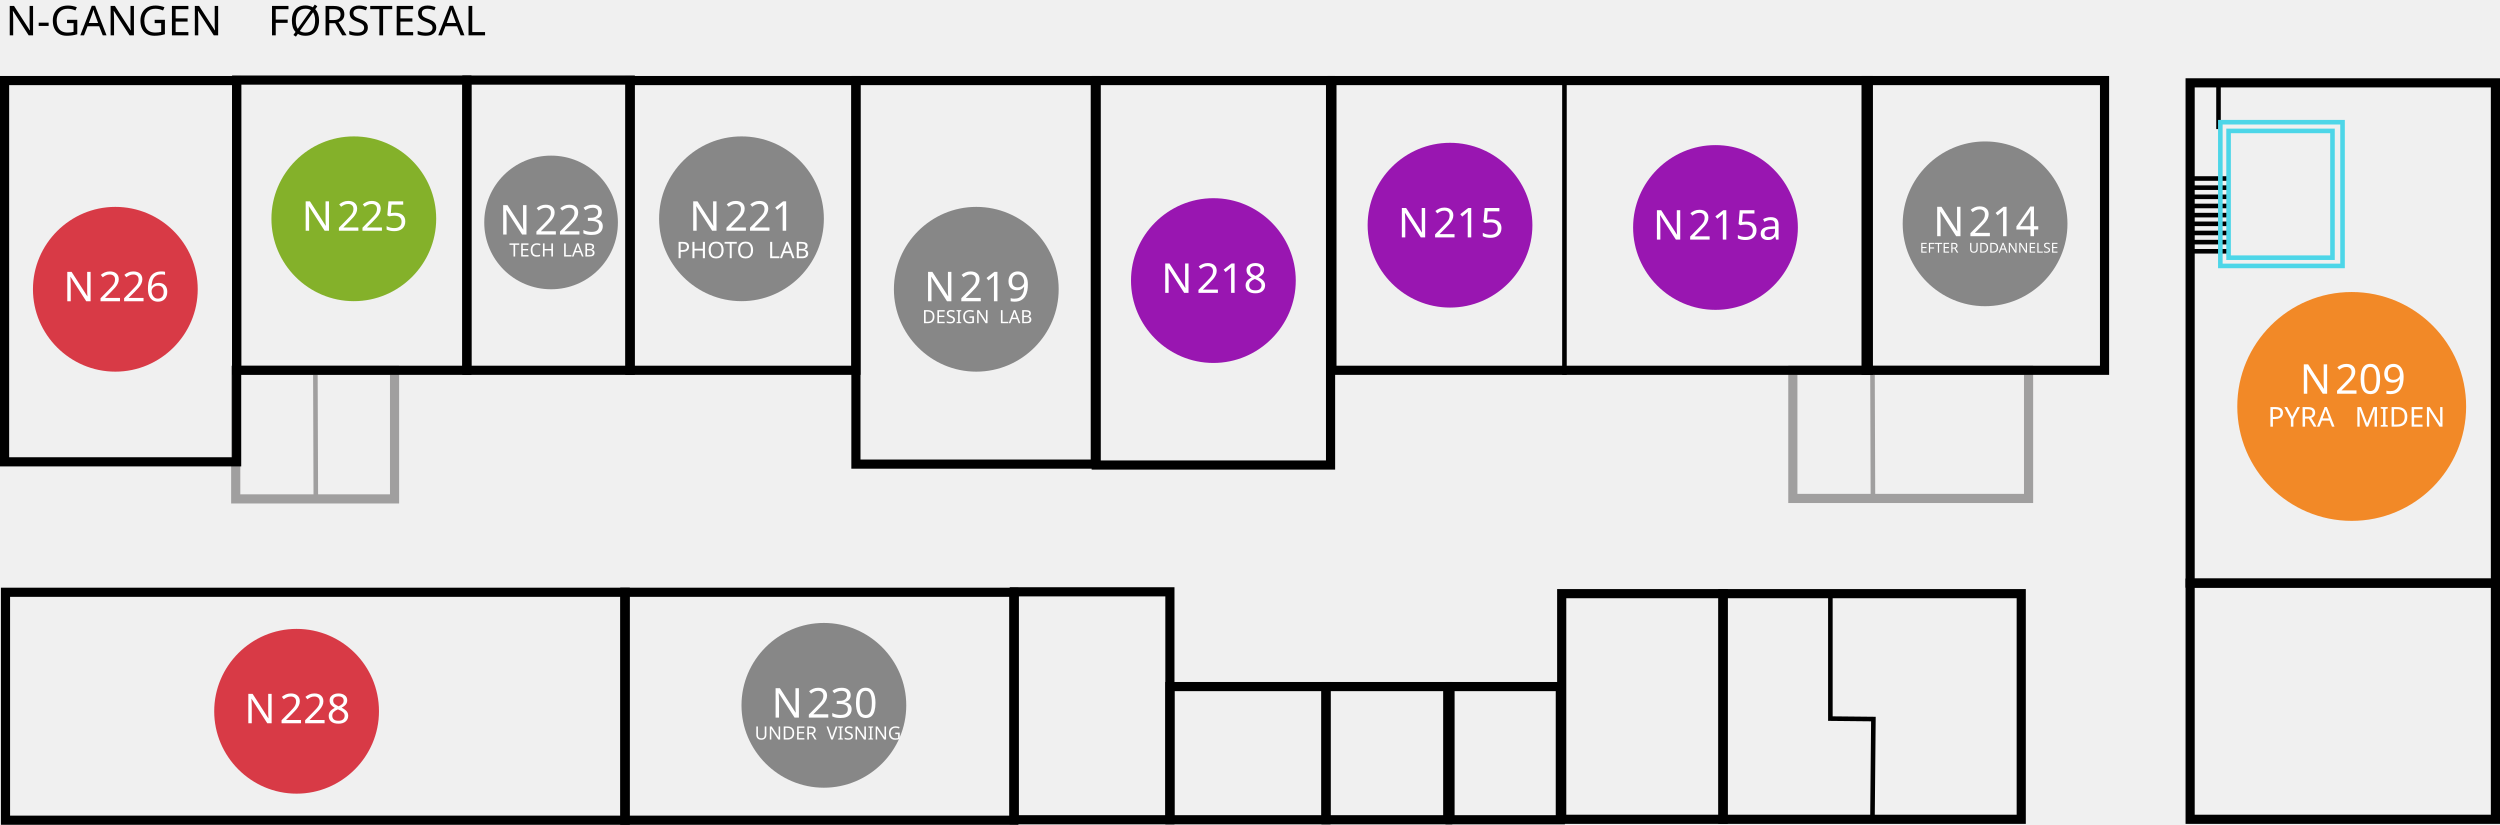
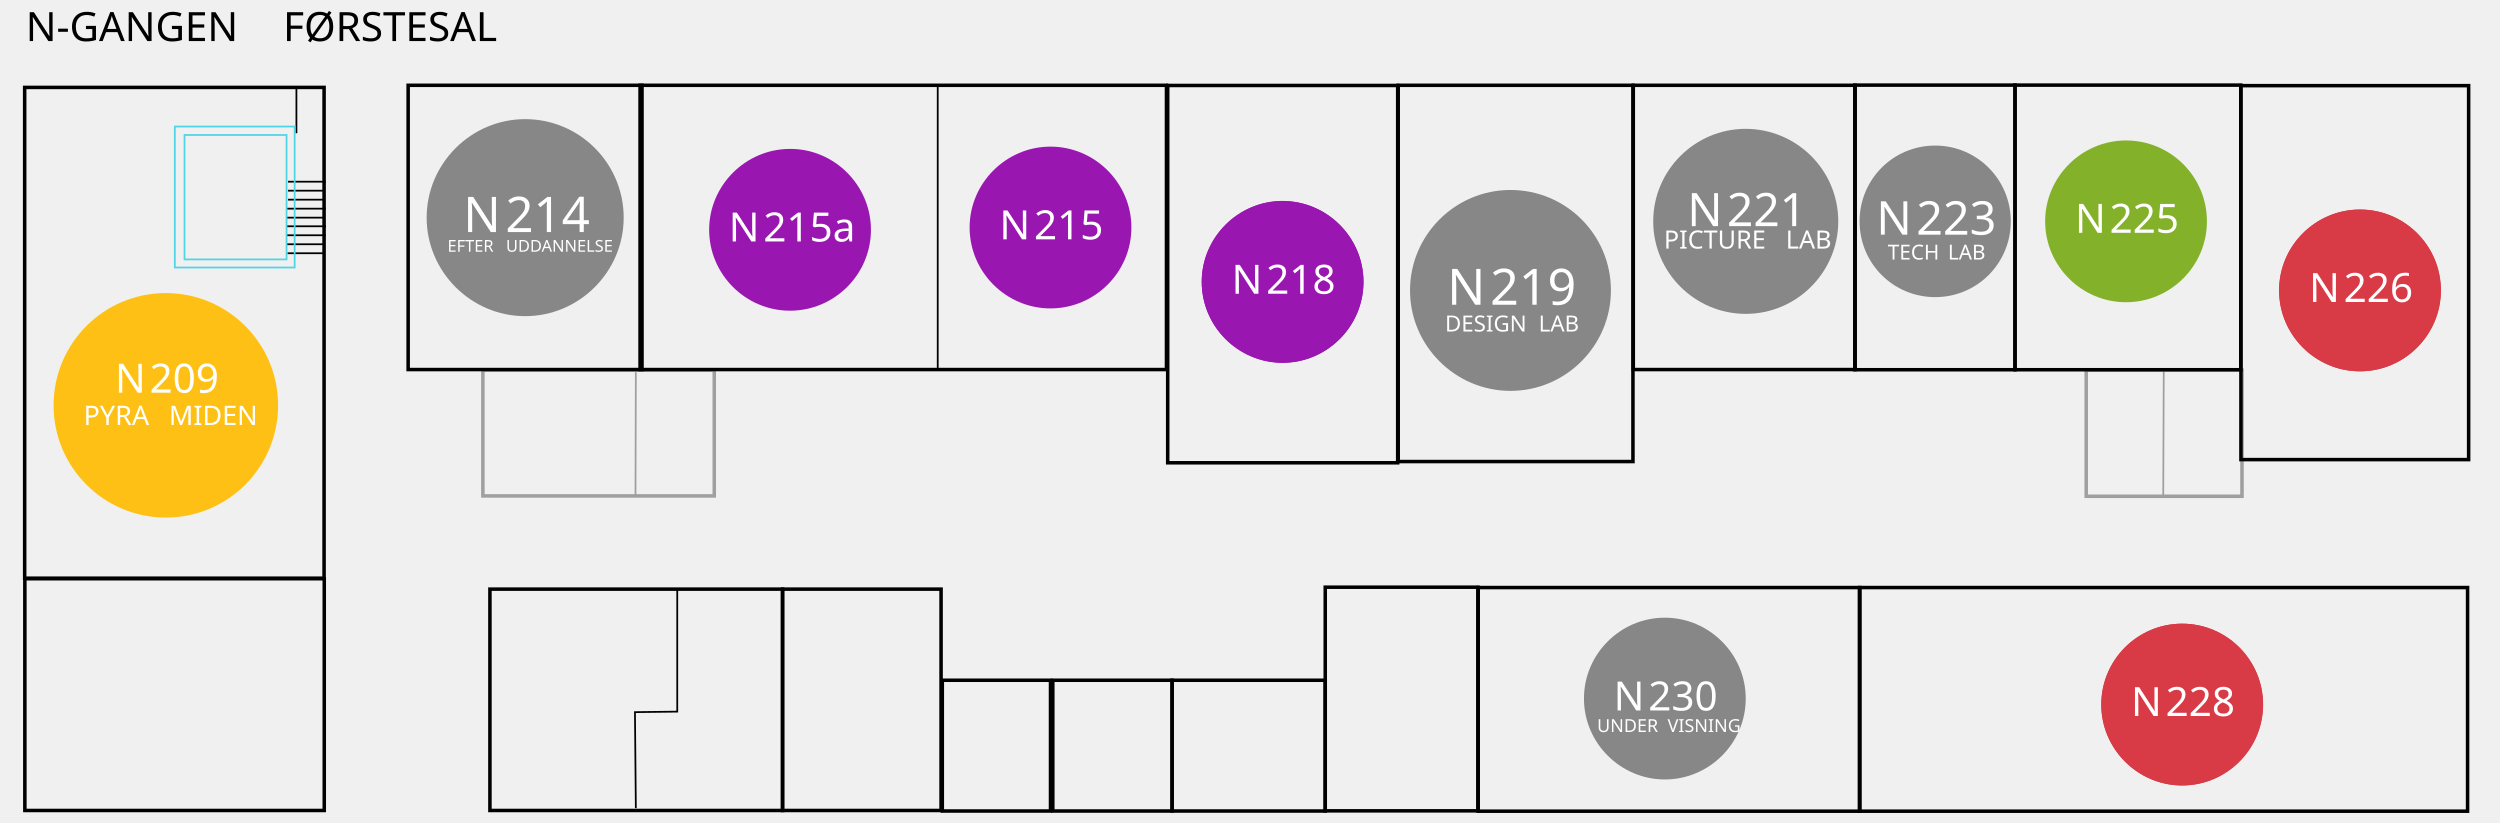
- <svg xmlns="http://www.w3.org/2000/svg" version="1.1" x="0px" y="0px" viewBox="0 0 546.2 180.2" style="enable-background:new 0 0 546.2 180.2;" xml:space="preserve">
+ <svg xmlns="http://www.w3.org/2000/svg" version="1.1" x="0px" y="0px" viewBox="0 0 1418.6 466.8" style="enable-background:new 0 0 1418.6 466.8;" xml:space="preserve">
  <style type="text/css">
- 	.st0{fill:none;stroke:#A09F9F;stroke-width:2;stroke-miterlimit:10;}
- 	.st1{fill:none;stroke:#A09F9F;stroke-miterlimit:10;}
- 	.st2{fill:none;stroke:#000000;stroke-width:2;stroke-miterlimit:10;}
- 	.st3{fill:none;stroke:#000000;stroke-miterlimit:10;}
+ 	.st0{fill:none;stroke:#000000;stroke-miterlimit:10;}
+ 	.st1{fill:none;stroke:#A09F9F;stroke-width:2;stroke-miterlimit:10;}
+ 	.st2{fill:none;stroke:#A09F9F;stroke-miterlimit:10;}
+ 	.st3{fill:none;stroke:#000000;stroke-width:2;stroke-miterlimit:10;}
	.st4{fill:none;stroke:#4DD6E8;stroke-miterlimit:10;}
	.st5{fill:#878787;}
	.st6{fill:#FFFFFF;}
- 	.st7{font-family:'ArialMT';}
- 	.st8{font-size:9px;}
- 	.st9{font-size:4px;}
- 	.st10{fill:#f28927;}
- 	.st11{font-size:6px;}
- 	.st12{font-size:3px;}
- 	.st13{fill:#9916B1;}
- 	.st14{font-size:5px;}
- 	.st15{fill:#84B12A;}
- 	.st16{fill:#D83A46;}
+ 	.st7{font-family:'FrutigerLTStd-UltraBlack';}
+ 	.st8{font-size:26.466px;}
+ 	.st9{font-family:'FrutigerLTStd-Light';}
+ 	.st10{font-size:11.763px;}
+ 	.st11{fill:#FFC015;}
+ 	.st12{font-size:22.935px;}
+ 	.st13{font-size:15.29px;}
+ 	.st14{font-size:27.923px;}
+ 	.st15{font-size:9.308px;}
+ 	.st16{fill:#9916B1;}
+ 	.st17{font-size:10.193px;}
+ 	.st18{font-size:28.469px;}
+ 	.st19{font-size:12.653px;}
+ 	.st20{fill:#84B12A;}
+ 	.st21{fill:#D83A46;}
+ 	.st22{font-size:26.22px;}
+ 	.st23{font-size:14.309px;}
</style>
  <g id="Layer_1">
-     <g id="FØRSTESAL">
-       <g id="FØRSTESAL-KORT">
-         <rect x="51.5" y="80.9" class="st0" width="34.7" height="28.1" />
-         <line class="st1" x1="68.9" y1="80.6" x2="69" y2="109.1" />
-         <rect x="391.7" y="80.9" class="st0" width="51.5" height="28" />
-         <line class="st1" x1="409.1" y1="81.4" x2="409.2" y2="109.1" />
-         <rect x="1.2" y="129.4" class="st2" width="135.4" height="49.8" />
-         <rect x="478.5" y="18.1" class="st2" width="66.7" height="109.3" />
-         <rect x="407.7" y="17.6" class="st2" width="52.1" height="63.3" />
-         <rect x="291" y="17.6" class="st2" width="117.2" height="63.3" />
-         <rect x="239.5" y="17.6" class="st2" width="51.2" height="84" />
-         <rect x="187" y="17.6" class="st2" width="52.3" height="83.8" />
-         <rect x="136.5" y="129.4" class="st2" width="85" height="49.8" />
-         <rect x="137.6" y="17.6" class="st2" width="49.4" height="63.3" />
-         <rect x="102" y="17.5" class="st2" width="35.7" height="63.4" />
-         <rect x="51.7" y="17.5" class="st2" width="50.3" height="63.4" />
-         <rect x="1" y="17.6" class="st2" width="50.7" height="83.3" />
-         <line class="st3" x1="478.5" y1="54.9" x2="486.7" y2="54.9" />
-         <line class="st3" x1="478.5" y1="52.9" x2="486.9" y2="52.9" />
-         <line class="st3" x1="478.2" y1="50.9" x2="486.9" y2="50.9" />
-         <line class="st3" x1="478.1" y1="48.9" x2="487" y2="48.9" />
-         <line class="st3" x1="478.5" y1="47" x2="486.9" y2="47" />
-         <line class="st3" x1="478.2" y1="45" x2="487" y2="45" />
-         <line class="st3" x1="478.5" y1="43" x2="486.6" y2="43" />
-         <line class="st3" x1="478.5" y1="41" x2="486.6" y2="41" />
-         <line class="st3" x1="478.2" y1="39" x2="486.6" y2="39" />
-         <line class="st3" x1="484.7" y1="17.9" x2="484.7" y2="28.2" />
-         <rect x="486.9" y="28.6" class="st4" width="22.7" height="27.7" />
-         <rect x="485.1" y="26.7" class="st4" width="26.7" height="31.4" />
-         <rect x="221.6" y="129.3" class="st2" width="34" height="49.8" />
-         <rect x="255.6" y="150" class="st2" width="34.1" height="29.1" />
-         <rect x="289.7" y="150" class="st2" width="26.6" height="29.1" />
-         <rect x="316.8" y="150" class="st2" width="24.1" height="29.1" />
-         <rect x="341.2" y="129.7" class="st2" width="35.3" height="49.3" />
-         <rect x="376.4" y="129.7" class="st2" width="65.2" height="49.3" />
-         <rect x="478.5" y="127.4" class="st2" width="66.7" height="51.6" />
+ </g>
+   <g id="Layer_2">
+     <g id="første_x5F_kort">
+       <line class="st0" x1="162.6" y1="133.5" x2="184.8" y2="133.5" />
+       <line class="st0" x1="162.4" y1="128.4" x2="185" y2="128.4" />
+       <line class="st0" x1="162.6" y1="123.5" x2="184" y2="123.5" />
+       <line class="st0" x1="162.4" y1="118.4" x2="184.8" y2="118.4" />
+       <line class="st0" x1="163.4" y1="113.3" x2="184" y2="113.3" />
+       <line class="st0" x1="163.4" y1="108.2" x2="184" y2="108.2" />
+       <line class="st0" x1="163.4" y1="103.1" x2="184.8" y2="103.1" />
+       <line class="st0" x1="168.2" y1="75.6" x2="168.2" y2="49.4" />
+       <g>
+         <line class="st0" x1="163.1" y1="143.7" x2="184" y2="143.7" />
+         <line class="st0" x1="162.6" y1="138.6" x2="184" y2="138.6" />
+         <rect x="1183.8" y="210" class="st1" width="88.4" height="71.6" />
+         <line class="st2" x1="1227.5" y1="281.8" x2="1227.8" y2="209.2" />
+         <rect x="274" y="210" class="st1" width="131.3" height="71.4" />
+         <line class="st2" x1="360.6" y1="281.8" x2="360.8" y2="211.2" />
+         <rect x="1055.1" y="333.4" class="st3" width="345.1" height="126.9" />
+         <rect x="14" y="49.6" class="st3" width="169.9" height="278.5" />
+         <rect x="231.6" y="48.4" class="st3" width="132.7" height="161.3" />
+         <rect x="363.2" y="48.4" class="st3" width="298.7" height="161.3" />
+         <rect x="662.6" y="48.5" class="st3" width="130.5" height="214.1" />
+         <rect x="793.4" y="48.4" class="st3" width="133.2" height="213.5" />
+         <rect x="838.8" y="333.4" class="st3" width="216.6" height="126.9" />
+         <rect x="926.8" y="48.4" class="st3" width="125.9" height="161.3" />
+         <rect x="1052.5" y="48.3" class="st3" width="90.9" height="161.5" />
+         <rect x="1143.4" y="48.3" class="st3" width="128.1" height="161.5" />
+         <rect x="1271.6" y="48.6" class="st3" width="129.2" height="212.2" />
+         <rect x="104.7" y="76.6" class="st4" width="57.9" height="70.6" />
+         <rect x="99.2" y="71.8" class="st4" width="68" height="80" />
+         <rect x="752" y="333.2" class="st3" width="86.6" height="126.9" />
+         <rect x="665.1" y="386" class="st3" width="86.9" height="74.2" />
+         <rect x="597.4" y="386" class="st3" width="67.7" height="74.2" />
+         <rect x="534.7" y="386" class="st3" width="61.4" height="74.2" />
+         <rect x="444" y="334.3" class="st3" width="90" height="125.6" />
+         <rect x="278" y="334.3" class="st3" width="166.1" height="125.6" />
+         <rect x="14.1" y="328.4" class="st3" width="169.9" height="131.5" />
        <g>
-           <path class="st5" d="M135,48.6c0,8.1-6.5,14.6-14.6,14.6s-14.6-6.5-14.6-14.6S112.3,34,120.4,34C128.5,34,135,40.5,135,48.6z" />
-           <text transform="matrix(1 0 0 1 109.0555 51.2405)" class="st6 st7 st8">N</text>
-           <text transform="matrix(1 0 0 1 116.7555 51.2405)" class="st6 st7 st8">223</text>
-           <text transform="matrix(1 0 0 1 111.2555 56.0405)" class="st6 st7 st9">TECH</text>
-           <text transform="matrix(1 0 0 1 122.8555 56.0405)" class="st6 st7 st9">LAB</text>
+           <path class="st5" d="M1141,125.6c0,23.8-19.1,43-42.9,43s-42.9-19.1-42.9-43s19.1-43,42.9-43C1121.8,82.6,1141,101.8,1141,125.6      z" />
+           <text transform="matrix(1 0 0 1 1064.732 133.1597)" class="st6 st7 st8">N</text>
+           <text transform="matrix(1 0 0 1 1087.375 133.1597)" class="st6 st9 st8">223</text>
+           <text transform="matrix(1 0 0 1 1071.201 147.2749)" class="st6 st7 st10">TECH</text>
+           <text transform="matrix(1 0 0 1 1105.312 147.2749)" class="st6 st9 st10">LAB</text>
        </g>
        <g>
-           <circle class="st10" cx="513.8" cy="88.8" r="25" />
-           <text transform="matrix(1 0 0 1 502.4608 86.017)" class="st6 st7 st8">N</text>
-           <text transform="matrix(1 0 0 1 510.1608 86.017)" class="st6 st7 st8">209</text>
-           <text transform="matrix(1 0 0 1 495.4608 93.217)" class="st6 st7 st11">PYRA</text>
-           <text transform="matrix(1 0 0 1 514.4608 93.217)" class="st6 st7 st11">MIDEN</text>
+           <circle class="st11" cx="94.1" cy="230" r="63.7" />
+           <text transform="matrix(1 0 0 1 65.2583 222.8257)" class="st6 st7 st12">N</text>
+           <text transform="matrix(1 0 0 1 84.8813 222.8257)" class="st6 st9 st12">209</text>
+           <text transform="matrix(1 0 0 1 47.4204 241.1733)" class="st6 st7 st13">PYRA</text>
+           <text transform="matrix(1 0 0 1 95.8374 241.1733)" class="st6 st9 st13">MIDEN</text>
        </g>
        <g>
-           <path class="st5" d="M451.7,48.9c0,9.9-8.1,18-18,18s-18-8.1-18-18s8.1-18,18-18C443.7,30.9,451.7,39,451.7,48.9z" />
-           <text transform="matrix(1 0 0 1 422.3576 51.5987)" class="st6 st7 st8">N</text>
-           <text transform="matrix(1 0 0 1 430.0576 51.5987)" class="st6 st7 st8">214</text>
-           <text transform="matrix(1 0 0 1 419.4576 55.1987)" class="st6 st7 st12">EFTER</text>
-           <text transform="matrix(1 0 0 1 430.1576 55.1987)" class="st6 st7 st12">UDDANNELSE</text>
+           <path class="st5" d="M353.9,123.5c0,30.7-25.2,55.9-55.9,55.9s-55.9-25.2-55.9-55.9s25.2-55.9,55.9-55.9      C329,67.6,353.9,92.8,353.9,123.5z" />
+           <text transform="matrix(1 0 0 1 262.9072 131.6821)" class="st6 st7 st14">N</text>
+           <text transform="matrix(1 0 0 1 286.7988 131.6821)" class="st6 st9 st14">214</text>
+           <text transform="matrix(1 0 0 1 253.9121 142.8501)" class="st6 st7 st15">EFTER</text>
+           <text transform="matrix(1 0 0 1 287.1074 142.8501)" class="st6 st9 st15">UDDANNELSE</text>
        </g>
        <g>
-           <path class="st13" d="M392.8,49.7c0,9.9-8.1,18-18,18s-18-8.1-18-18s8.1-18,18-18S392.8,39.8,392.8,49.7z" />
-           <text transform="matrix(1 0 0 1 361.1277 52.3484)" class="st6 st7 st8">N</text>
-           <text transform="matrix(1 0 0 1 368.8277 52.3484)" class="st6 st7 st8">215a</text>
+           <path class="st16" d="M494.2,130.4c0,25.3-20.7,45.9-45.9,45.9c-25.3,0-45.9-20.7-45.9-45.9s20.7-45.9,45.9-45.9      C473.5,84.4,494.2,105.2,494.2,130.4z" />
+           <text transform="matrix(1 0 0 1 413.5298 137.0259)" class="st6 st7 st12">N</text>
+           <text transform="matrix(1 0 0 1 433.1538 137.0259)" class="st6 st9 st12">215a</text>
        </g>
        <g>
-           <path class="st13" d="M334.8,49.2c0,9.9-8.1,18-18,18s-18-8.1-18-18s8.1-18,18-18S334.8,39.3,334.8,49.2z" />
-           <text transform="matrix(1 0 0 1 305.4 51.8685)" class="st6 st7 st8">N</text>
-           <text transform="matrix(1 0 0 1 313.1 51.8685)" class="st6 st7 st8">215</text>
+           <path class="st16" d="M642,129.1c0,25.3-20.7,45.9-45.9,45.9c-25.3,0-45.9-20.7-45.9-45.9s20.7-45.9,45.9-45.9      C621.3,83.2,642,103.9,642,129.1z" />
+           <text transform="matrix(1 0 0 1 567.125 135.8042)" class="st6 st7 st12">N</text>
+           <text transform="matrix(1 0 0 1 586.7451 135.8042)" class="st6 st9 st12">215</text>
        </g>
        <g>
-           <path class="st13" d="M283.1,61.3c0,9.9-8.1,18-18,18s-18-8.1-18-18s8.1-18,18-18C275,43.3,283.1,51.4,283.1,61.3z" />
-           <text transform="matrix(1 0 0 1 253.701 63.9871)" class="st6 st7 st8">N</text>
-           <text transform="matrix(1 0 0 1 261.401 63.9871)" class="st6 st7 st8">218</text>
+           <path class="st16" d="M727.8,114.1c25.3,0,45.9,20.7,45.9,45.9s-20.7,45.9-45.9,45.9c-25.3,0-45.9-20.7-45.9-45.9      S702.6,114.1,727.8,114.1z" />
+           <text transform="matrix(-1 0 0 1 756.7847 166.6851)" class="st6 st7 st12">N</text>
+           <text transform="matrix(-1 0 0 1 737.1631 166.6851)" class="st6 st9 st12">218</text>
        </g>
        <g>
-           <path class="st5" d="M231.3,63.2c0,9.9-8.1,18-18,18s-18-8.1-18-18s8.1-18,18-18C223.2,45.2,231.3,53.2,231.3,63.2z" />
-           <text transform="matrix(1 0 0 1 201.8871 65.8177)" class="st6 st7 st8">N</text>
-           <text transform="matrix(1 0 0 1 209.5871 65.8177)" class="st6 st7 st8">219</text>
-           <text transform="matrix(1 0 0 1 201.4871 70.6178)" class="st6 st7 st9">DESIGN</text>
-           <text transform="matrix(1 0 0 1 218.2871 70.6178)" class="st6 st7 st9">LAB</text>
+           <path class="st16" d="M773.7,159.9c0,25.3-20.7,45.9-45.9,45.9c-25.3,0-45.9-20.7-45.9-45.9s20.7-45.9,45.9-45.9      C753.1,114.1,773.7,134.8,773.7,159.9z" />
+           <text transform="matrix(1 0 0 1 698.876 166.6851)" class="st6 st7 st12">N</text>
+           <text transform="matrix(1 0 0 1 718.4985 166.6851)" class="st6 st9 st12">218</text>
        </g>
        <g>
-           <path class="st5" d="M180,47.8c0,9.9-8.1,18-18,18s-18-8.1-18-18s8.1-18,18-18S180,37.8,180,47.8z" />
-           <text transform="matrix(1 0 0 1 150.5761 50.4124)" class="st6 st7 st8">N</text>
-           <text transform="matrix(1 0 0 1 158.2761 50.4124)" class="st6 st7 st8">221</text>
-           <text transform="matrix(1 0 0 1 147.7761 56.4124)" class="st6 st7 st14">PHOTO</text>
-           <text transform="matrix(1 0 0 1 167.7761 56.4124)" class="st6 st7 st14">LAB</text>
+           <path class="st5" d="M859.8,118.9c25.3,0,45.9,20.7,45.9,45.9s-20.7,45.9-45.9,45.9c-25.3,0-45.9-20.7-45.9-45.9      C814,139.3,834.7,118.9,859.8,118.9z" />
+           <text transform="matrix(-1 0 0 1 888.8262 171.3511)" class="st6 st7 st12">N</text>
+           <text transform="matrix(-1 0 0 1 869.2021 171.3511)" class="st6 st9 st12">219</text>
+           <text transform="matrix(-1 0 0 1 889.8447 183.583)" class="st6 st7 st17">DESIGN</text>
+           <text transform="matrix(-1 0 0 1 847.0332 183.583)" class="st6 st9 st17">LAB</text>
        </g>
        <g>
-           <path class="st15" d="M95.3,47.8c0,9.9-8.1,18-18,18s-18-8.1-18-18s8.1-18,18-18S95.3,37.8,95.3,47.8z" />
-           <text transform="matrix(1 0 0 1 65.9083 50.4124)" class="st6 st7 st8">N</text>
-           <text transform="matrix(1 0 0 1 73.6083 50.4124)" class="st6 st7 st8">225</text>
+           <path class="st5" d="M914.1,164.8c0,31.3-25.6,57-57,57c-31.3,0-57-25.6-57-57s25.6-57,57-57      C888.5,107.8,914.1,133.1,914.1,164.8z" />
+           <text transform="matrix(1 0 0 1 821.209 172.9258)" class="st6 st7 st18">N</text>
+           <text transform="matrix(1 0 0 1 845.5664 172.9258)" class="st6 st9 st18">219</text>
+           <text transform="matrix(1 0 0 1 819.9458 188.1099)" class="st6 st7 st19">DESIGN</text>
+           <text transform="matrix(1 0 0 1 873.0859 188.1099)" class="st6 st9 st19">LAB</text>
        </g>
        <g>
-           <path class="st16" d="M43.2,63.2c0,9.9-8.1,18-18,18s-18-8.1-18-18s8.1-18,18-18S43.2,53.2,43.2,63.2z" />
-           <text transform="matrix(1 0 0 1 13.8265 65.8177)" class="st6 st7 st8">N</text>
-           <text transform="matrix(1 0 0 1 21.5265 65.8177)" class="st6 st7 st8">226</text>
+           <path class="st20" d="M1252.3,125.6c0,25.3-20.7,45.9-45.9,45.9c-25.3,0-45.9-20.7-45.9-45.9s20.7-45.9,45.9-45.9      C1231.6,79.7,1252.3,100.1,1252.3,125.6z" />
+           <text transform="matrix(1 0 0 1 1177.469 132.0923)" class="st6 st7 st12">N</text>
+           <text transform="matrix(1 0 0 1 1197.092 132.0923)" class="st6 st9 st12">225</text>
        </g>
        <g>
-           <path class="st16" d="M82.8,155.4c0,9.9-8.1,18-18,18s-18-8.1-18-18s8.1-18,18-18S82.8,145.4,82.8,155.4z" />
-           <text transform="matrix(1 0 0 1 53.3789 158.0179)" class="st6 st7 st8">N</text>
-           <text transform="matrix(1 0 0 1 61.0789 158.0179)" class="st6 st7 st8">228</text>
+           <path class="st21" d="M1339.2,118.9c25.3,0,45.9,20.7,45.9,45.9s-20.7,45.9-45.9,45.9c-25.3,0-45.9-20.7-45.9-45.9      C1293.3,139.3,1314,118.9,1339.2,118.9z" />
+           <text transform="matrix(-1 0 0 1 1368.066 171.3511)" class="st6 st7 st12">N</text>
+           <text transform="matrix(-1 0 0 1 1348.441 171.3511)" class="st6 st9 st12">226</text>
        </g>
        <g>
-           <path class="st5" d="M198,154.1c0,9.9-8.1,18-18,18s-18-8.1-18-18s8.1-18,18-18S198,144.2,198,154.1z" />
-           <text transform="matrix(1 0 0 1 168.576 156.7784)" class="st6 st7 st8">N</text>
-           <text transform="matrix(1 0 0 1 176.276 156.7784)" class="st6 st7 st8">230</text>
-           <text transform="matrix(1 0 0 1 164.876 161.5785)" class="st6 st7 st9">UNDER</text>
-           <text transform="matrix(1 0 0 1 180.576 161.5785)" class="st6 st7 st9">VISNING</text>
+           <path class="st21" d="M1385,164.8c0,25.3-20.7,45.9-45.9,45.9c-25.3,0-45.9-20.7-45.9-45.9s20.7-45.9,45.9-45.9      C1364.4,118.9,1385,139.3,1385,164.8z" />
+           <text transform="matrix(1 0 0 1 1310.283 171.3511)" class="st6 st7 st12">N</text>
+           <text transform="matrix(1 0 0 1 1329.906 171.3511)" class="st6 st9 st12">226</text>
        </g>
-         <line class="st3" x1="341.8" y1="17.5" x2="341.8" y2="81.9" />
-         <polyline class="st3" points="399.9,129.7 399.9,157 409.3,157.1 409.1,178.5    " />
+         <g>
+           <path class="st21" d="M1238.3,353.9c25.3,0,45.9,20.7,45.9,45.9c0,25.3-20.7,45.9-45.9,45.9s-45.9-20.7-45.9-45.9      C1192.4,374.3,1213,353.9,1238.3,353.9z" />
+           <text transform="matrix(-1 0 0 1 1267.27 406.3052)" class="st6 st7 st12">N</text>
+           <text transform="matrix(-1 0 0 1 1247.648 406.3052)" class="st6 st9 st12">228</text>
+         </g>
+         <g>
+           <path class="st21" d="M1284.1,399.8c0,25.3-20.7,45.9-45.9,45.9s-45.9-20.7-45.9-45.9c0-25.3,20.7-45.9,45.9-45.9      S1284.1,374.3,1284.1,399.8z" />
+           <text transform="matrix(1 0 0 1 1209.248 406.3052)" class="st6 st7 st12">N</text>
+           <text transform="matrix(1 0 0 1 1228.871 406.3052)" class="st6 st9 st12">228</text>
+         </g>
+         <g>
+           <path class="st5" d="M990.6,396.4c0,25.3-20.7,45.9-45.9,45.9s-45.9-20.7-45.9-45.9c0-25.3,20.7-45.9,45.9-45.9      S990.6,371.2,990.6,396.4z" />
+           <text transform="matrix(1 0 0 1 915.6738 403.1479)" class="st6 st7 st12">N</text>
+           <text transform="matrix(1 0 0 1 935.2969 403.1479)" class="st6 st9 st12">230</text>
+           <text transform="matrix(1 0 0 1 906.2461 415.3804)" class="st6 st7 st17">UNDER</text>
+           <text transform="matrix(1 0 0 1 946.2539 415.3804)" class="st6 st9 st17">VISNING</text>
+         </g>
+         <g>
+           <path class="st5" d="M1043.1,125.6c0,28.9-23.6,52.5-52.5,52.5c-28.9,0-52.5-23.6-52.5-52.5s23.6-52.5,52.5-52.5      C1019.5,73.2,1043.1,96.5,1043.1,125.6z" />
+           <g>
+             <text transform="matrix(1 0 0 1 957.4805 128.3071)" class="st6 st7 st22">N</text>
+             <text transform="matrix(1 0 0 1 979.9121 128.3071)" class="st6 st9 st22">221</text>
+             <text transform="matrix(1 0 0 1 944.1504 141.0503)" class="st6 st7 st23">PICTURE</text>
+             <text transform="matrix(1 0 0 1 1013.316 141.0503)" class="st6 st9 st23">LAB</text>
+           </g>
+         </g>
+         <line class="st0" x1="532.1" y1="209.9" x2="532.1" y2="48.3" />
+         <polyline class="st0" points="360.8,458.6 360.3,404.1 384.3,403.8 384.3,334.3    " />
      </g>
-       <text transform="matrix(1 0 0 1 1.254 7.7235)" class="st7 st8">N-GANGEN </text>
-       <text transform="matrix(1 0 0 1 58.554 7.7235)" class="st7 st8">FØRSTESAL</text>
+       <text transform="matrix(1 0 0 1 14.6372 23.3081)" class="st7 st12">N-GANGEN </text>
+       <text transform="matrix(1 0 0 1 160.6558 23.3081)" class="st9 st12">FØRSTESAL</text>
    </g>
  </g>
-   <g id="Layer_2">
- </g>
</svg>
